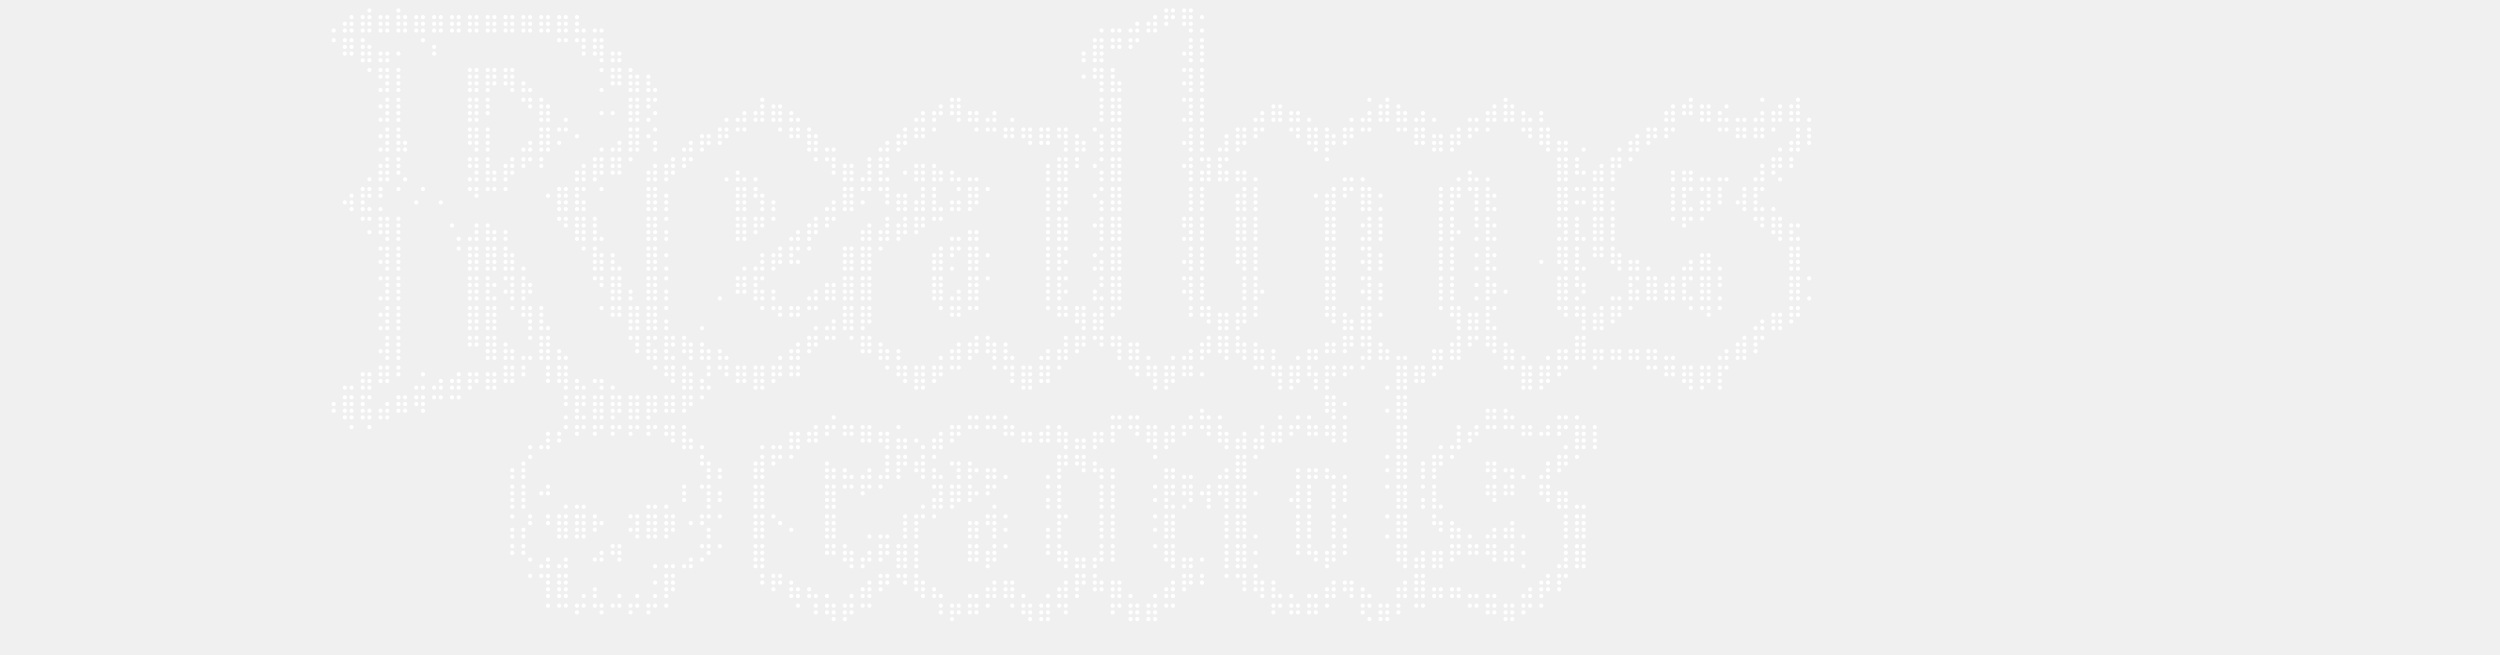
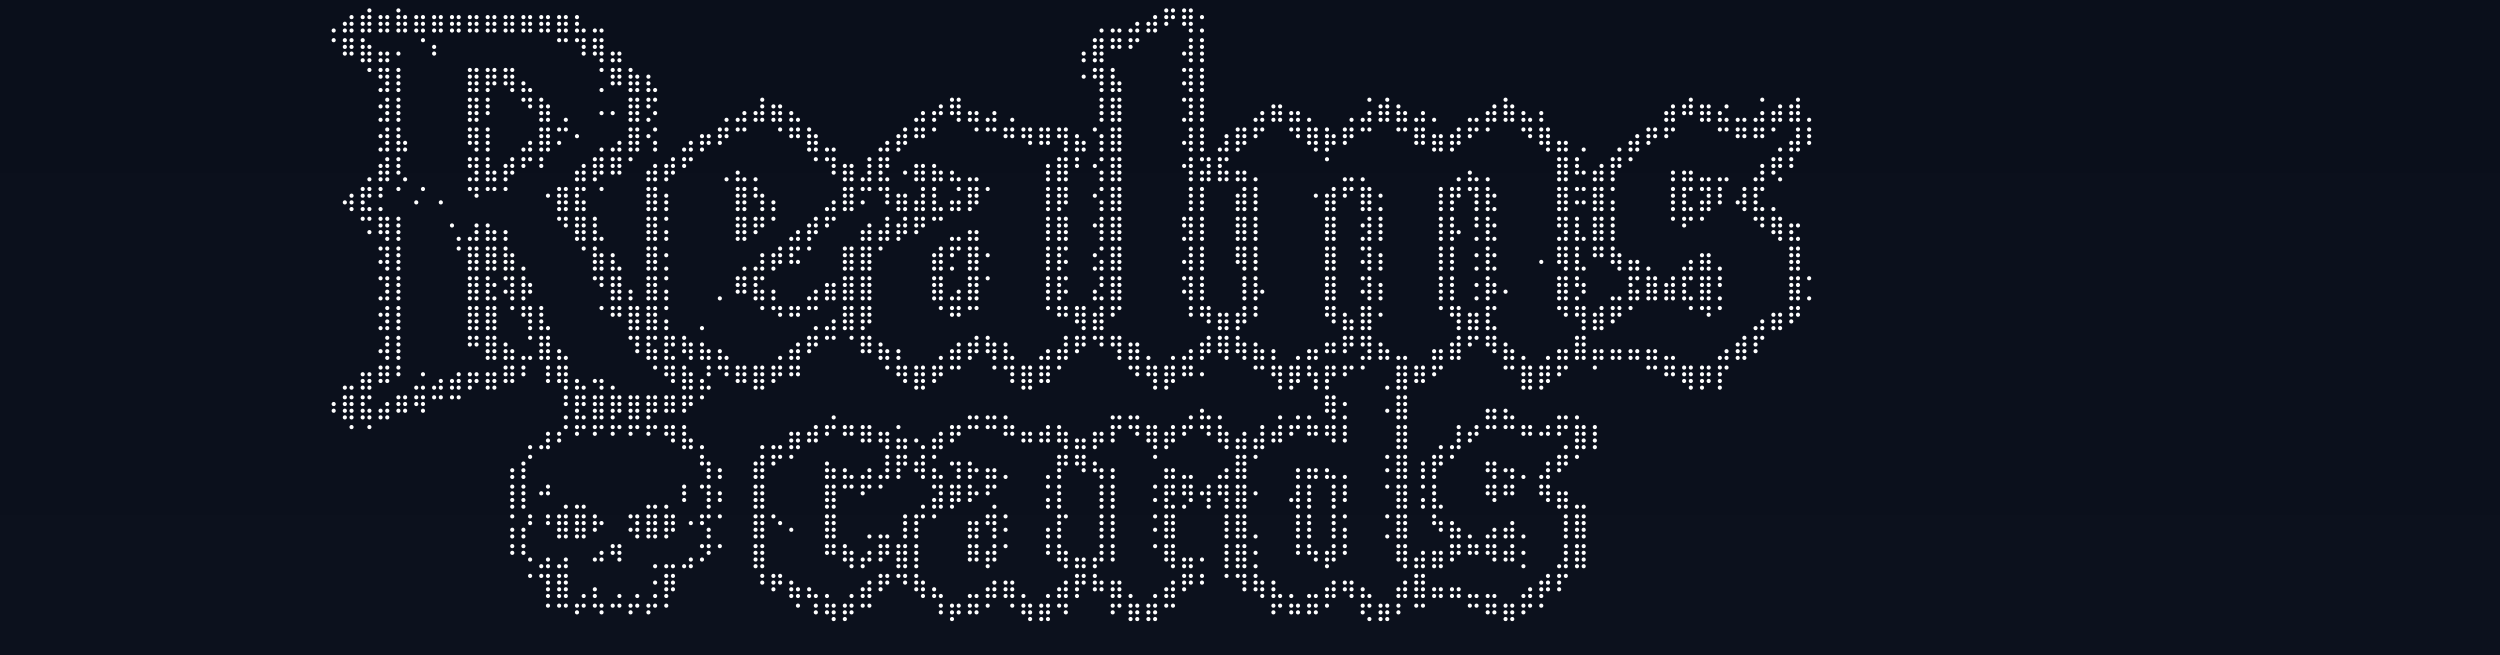
- <svg xmlns="http://www.w3.org/2000/svg" viewBox="0 0 840 220" preserveAspectRatio="xMidYMid meet">
-   <text xml:space="preserve" font-family="ui-monospace, SFMono-Regular, Menlo, Monaco, Consolas, &quot;Liberation Mono&quot;, &quot;DejaVu Sans Mono&quot;, monospace" font-size="10" fill="#ffffff">
-     <tspan x="0" y="10">⠀⠀⠀⠀⠀⠀⠀⠀⠀⠀⠀⠀⠀⠀⠀⠀⠀⠀⢀⣴⣾⣶⣷⣶⣶⣶⣶⣶⣶⣶⣶⣶⣆⣀⠀⠀⠀⠀⠀⠀⠀⠀⠀⠀⠀⠀⠀⠀⠀⠀⠀⠀⠀⠀⠀⠀⠀⠀⠀⠀⠀⢀⣀⣠⣴⠟⢿⡂⠀⠀⠀⠀⠀⠀⠀⠀⠀⠀⠀⠀⠀⠀⠀⠀⠀⠀⠀⠀⠀⠀⠀⠀⠀⠀⠀⠀⠀⠀⠀⠀⠀⠀⠀⠀⠀⠀⠀⠀⠀⠀⠀⠀⠀⠀⠀⠀⠀⠀⠀⠀</tspan>
-     <tspan x="0" y="20">⠀⠀⠀⠀⠀⠀⠀⠀⠀⠀⠀⠀⠀⠀⠀⠀⠀⠀⠈⠿⣷⣤⠄⠈⠆⠀⠀⠀⠀⠀⠀⠉⠹⢿⣤⠀⠀⠀⠀⠀⠀⠀⠀⠀⠀⠀⠀⠀⠀⠀⠀⠀⠀⠀⠀⠀⠀⠀⠀⠀⢠⣿⠛⠋⠀⠀⢼⡇⠀⠀⠀⠀⠀⠀⠀⠀⠀⠀⠀⠀⠀⠀⠀⠀⠀⠀⠀⠀⠀⠀⠀⠀⠀⠀⠀⠀⠀⠀⠀⠀⠀⠀⠀⠀⠀⠀⠀⠀⠀⠀⠀⠀⠀⠀⠀⠀⠀⠀⠀⠀</tspan>
-     <tspan x="0" y="30">⠀⠀⠀⠀⠀⠀⠀⠀⠀⠀⠀⠀⠀⠀⠀⠀⠀⠀⠀⠀⠈⣻⡇⠀⠀⠀⣿⡿⢿⣄⠀⠀⠀⢈⠿⣷⣆⠀⠀⠀⠀⠀⠀⠀⠀⠀⠀⠀⠀⠀⠀⠀⠀⠀⠀⠀⠀⠀⠀⠀⠐⢻⣧⠀⠀⠀⢽⡇⠀⠀⠀⠀⠀⠀⠀⠀⠀⠀⠀⠀⠀⠀⠀⠀⠀⠀⠀⠀⠀⠀⠀⠀⠀⠀⠀⠀⠀⠀⠀⠀⠀⠀⠀⠀⠀⠀⠀⠀⠀⠀⠀⠀⠀⠀⠀⠀⠀⠀⠀⠀</tspan>
-     <tspan x="0" y="40">⠀⠀⠀⠀⠀⠀⠀⠀⠀⠀⠀⠀⠀⠀⠀⠀⠀⠀⠀⠀⠀⣺⡇⠀⠀⠀⣿⠇⠀⠙⣷⢀⠀⠠⠄⣿⡫⠀⠀⠀⢀⣠⣼⣶⣄⠀⠀⠀⠀⠀⠀⣠⡴⢿⣤⣠⢀⠀⠀⠀⠀⢸⣿⠀⠀⠀⣹⡇⠀⠀⣠⣶⣤⡀⠀⢀⣨⣾⣦⣠⡀⠀⣀⣴⣷⣄⡄⠀⠀⠀⠀⠀⠀⣴⠾⣶⣔⣀⣨⣴⣾⡀⠀⠀⠀⠀⠀⠀⠀⠀⠀⠀⠀⠀⠀⠀⠀⠀⠀⠀</tspan>
-     <tspan x="0" y="50">⠀⠀⠀⠀⠀⠀⠀⠀⠀⠀⠀⠀⠀⠀⠀⠀⠀⠀⠀⠀⠀⣺⣧⠀⠀⠀⢿⡇⠀⣠⣿⠍⠂⢀⣠⣿⢪⠀⣠⡶⠟⠉⠀⠈⠛⣷⣀⠀⠀⣠⡾⠛⠁⠀⠈⠉⠛⠻⠿⢻⣦⢱⣿⠀⠀⠀⢼⡇⣰⡿⠋⠀⠙⢿⡷⠟⠉⠀⠉⠿⣶⡾⠋⠁⠀⠙⢿⣤⢀⠀⢀⣴⠟⠋⠀⠀⠉⠛⠛⢁⣼⠇⠀⠀⠀⠀⠀⠀⠀⠀⠀⠀⠀⠀⠀⠀⠀⠀⠀⠀</tspan>
-     <tspan x="0" y="60">⠀⠀⠀⠀⠀⠀⠀⠀⠀⠀⠀⠀⠀⠀⠀⠀⠀⠀⠀⠀⢀⣾⢇⠀⠀⠀⣻⣧⡾⠋⠃⠀⣴⡿⠿⠁⣴⡾⠋⠀⢀⣄⡀⠀⠀⠈⠹⣶⣸⣟⠠⣶⣦⣄⣀⠀⠀⠀⢰⣿⠃⢪⣿⠀⠀⠀⢺⣽⣯⣤⡀⠀⠀⠀⠁⣀⡀⠀⠀⠀⠀⢀⣄⡀⠀⠀⠀⣿⠧⣴⡟⠁⠀⢠⣤⣀⣀⠀⣰⢟⠃⠀⠀⠀⠀⠀⠀⠀⠀⠀⠀⠀⠀⠀⠀⠀⠀⠀⠀⠀</tspan>
-     <tspan x="0" y="70">⠀⠀⠀⠀⠀⠀⠀⠀⠀⠀⠀⠀⠀⠀⠀⠀⠀⠀⠀⢴⣟⡃⠁⠌⠠⠀⠙⠉⠁⠀⠐⣿⣯⠈⠀⠀⣿⡆⠀⠀⠀⣿⢳⡄⠀⠀⣠⣿⠍⠹⣶⣼⣇⣬⡿⠁⠀⠀⢸⡿⠀⢪⣿⠀⠀⠀⢸⡇⠀⣾⡇⠀⠀⠐⣾⠋⣿⡂⠀⠀⢸⡟⢹⣗⠀⠀⠀⣿⠭⣿⡅⠀⠀⢸⣏⣽⠇⢼⣏⡀⠀⠀⠀⠀⠀⠀⠀⠀⠀⠀⠀⠀⠀⠀⠀⠀⠀⠀⠀⠀</tspan>
-     <tspan x="0" y="80">⠀⠀⠀⠀⠀⠀⠀⠀⠀⠀⠀⠀⠀⠀⠀⠀⠀⠀⠀⠀⠩⢿⡇⠀⠀⢂⣰⣦⡄⠀⠀⠙⣿⣇⠀⠀⣿⡅⠀⠀⠀⣿⠟⠁⣠⡾⠋⠀⣴⣼⡾⠟⠉⣀⣤⠀⠀⠀⢸⣿⠀⢺⣿⠀⠀⠀⣻⡇⠀⣿⡇⠀⠀⠀⣿⠀⣺⡇⠀⠀⢸⡧⢘⣗⠀⠀⠀⣻⣇⣿⡇⠀⠀⠈⠋⠁⠀⠀⠙⢿⣖⠀⠀⠀⠀⠀⠀⠀⠀⠀⠀⠀⠀⠀⠀⠀⠀⠀⠀⠀</tspan>
-     <tspan x="0" y="90">⠀⠀⠀⠀⠀⠀⠀⠀⠀⠀⠀⠀⠀⠀⠀⠀⠀⠀⠀⠀⠀⢽⡇⠀⠀⠈⣿⣿⣷⡀⠀⠀⠈⣷⣆⠀⣿⡂⠀⠀⠀⢀⣰⡾⠯⠁⠀⣿⣿⠁⠀⠀⣾⡋⣿⠂⠀⠀⢸⡯⠀⣪⣿⠀⠀⠀⢼⡇⠀⢿⡇⠀⠀⠀⣿⠀⢽⡆⠀⠀⢸⡇⢐⣗⠀⠀⠄⢿⣇⠛⢷⣤⡀⠀⣠⣶⡀⠀⠀⠀⣿⠀⠀⠀⠀⠀⠀⠀⠀⠀⠀⠀⠀⠀⠀⠀⠀⠀⠀⠀</tspan>
-     <tspan x="0" y="100">⠀⠀⠀⠀⠀⠀⠀⠀⠀⠀⠀⠀⠀⠀⠀⠀⠀⠀⠀⠀⠀⣹⡇⠀⠀⠀⣿⣗⢽⡷⠀⠀⠀⠙⣿⡄⣿⡅⠀⠀⡀⠿⣯⡄⠀⣠⣶⣿⣿⠀⠀⠀⣿⣠⣿⠁⠀⠀⢸⡯⠀⣜⣿⠀⠀⠀⢽⡇⠀⢸⡧⠀⠀⠀⣿⠀⢽⡆⠀⠀⢸⡇⢐⡷⠄⠀⠀⣿⡳⠀⣀⣯⣿⣾⣏⣿⡃⠀⠀⠀⣿⡁⠀⠀⠀⠀⠀⠀⠀⠀⠀⠀⠀⠀⠀⠀⠀⠀⠀⠀</tspan>
-     <tspan x="0" y="110">⠀⠀⠀⠀⠀⠀⠀⠀⠀⠀⠀⠀⠀⠀⠀⠀⠀⠀⠀⠀⠀⣺⡇⠀⠀⠀⣿⣿⠈⢻⣇⠀⠀⠈⠛⣿⣿⡅⠀⡀⠀⠀⠈⠙⠛⢉⣠⣿⡿⠀⠀⠀⠈⠛⠉⠀⠀⠀⠈⠛⢿⣾⠋⠀⠀⠀⠘⠻⣶⡾⠃⠀⠀⠀⠻⣦⣿⠂⠀⠀⠈⢻⣶⣏⠀⠀⠀⠙⢻⣾⠟⠁⠀⠀⠈⠙⠁⠀⣠⣶⠟⠀⠀⠀⠀⠀⠀⠀⠀⠀⠀⠀⠀⠀⠀⠀⠀⠀⠀⠀</tspan>
-     <tspan x="0" y="120">⠀⠀⠀⠀⠀⠀⠀⠀⠀⠀⠀⠀⠀⠀⠀⠀⠀⠀⠀⠀⠀⢼⡇⠀⠀⠀⠛⣿⣦⣈⣿⣄⠀⠀⠀⠹⣯⣟⢷⣦⣄⠀⠀⢀⣴⠟⠉⠈⠿⣦⡄⠀⢀⣴⡾⢷⣆⠀⣠⣼⠟⠙⢻⣶⡀⢀⣠⡾⢿⢷⣦⡄⢀⣤⠶⠟⣻⣦⣀⠀⣤⣾⠋⠻⣦⡀⢀⣤⣿⣤⣤⣤⣤⣀⠀⠀⣠⣾⠏⠀⠀⠀⠀⠀⠀⠀⠀⠀⠀⠀⠀⠀⠀⠀⠀⠀⠀⠀⠀⠀</tspan>
-     <tspan x="0" y="130">⠀⠀⠀⠀⠀⠀⠀⠀⠀⠀⠀⠀⠀⠀⠀⠀⠀⠀⠀⣀⣶⠿⠃⣐⣠⣴⡶⣶⠿⠃⠸⢿⣄⢤⡀⠀⠈⠻⣷⣜⠙⠿⣿⠟⠛⠀⠀⠀⠀⠈⠻⣿⠟⠉⠀⠈⠹⣿⠿⠁⠀⠀⠀⠙⢻⡿⠛⠂⠀⠀⠉⢻⡿⢳⡟⠋⠁⢀⣿⠿⠋⠀⠀⠀⠉⣿⡿⠋⠀⠁⠀⠀⠉⠛⢿⡿⡏⠀⠀⠀⠀⠀⠀⠀⠀⠀⠀⠀⠀⠀⠀⠀⠀⠀⠀⠀⠀⠀⠀⠀</tspan>
-     <tspan x="0" y="140">⠀⠀⠀⠀⠀⠀⠀⠀⠀⠀⠀⠀⠀⠀⠀⠀⠀⠀⠰⣿⣯⣴⠿⠻⠉⠉⠀⠀⠀⠀⠀⢘⣟⣿⡿⣿⡿⠿⠟⠁⠀⠀⠀⠀⠀⠀⢀⠀⠀⠀⠀⠀⠀⠀⣀⣀⡀⠀⠀⠀⠀⠀⣀⣀⠀⠀⢀⣄⡀⠀⠀⢀⢀⡀⢿⡂⠀⠠⣿⠀⠀⠀⠀⣤⣄⠀⠀⣀⡀⠀⠀⠀⠀⠀⠀⠀⠀⠀⠀⠀⠀⠀⠀⠀⠀⠀⠀⠀⠀⠀⠀⠀⠀⠀⠀⠀⠀⠀⠀⠀</tspan>
-     <tspan x="0" y="150">⠀⠀⠀⠀⠀⠀⠀⠀⠀⠀⠀⠀⠀⠀⠀⠀⠀⠀⠀⠈⠈⠀⠀⠀⠀⠀⠀⠀⠀⢀⣰⠎⠋⠋⠋⠋⠋⠻⣧⡀⠀⠀⢀⣀⣶⠾⠋⠛⠿⢶⣥⢄⣴⠟⠉⠉⠛⠶⠾⢷⣤⡶⠏⠙⢿⡾⠋⠙⢷⣴⣼⠾⠋⠛⠻⠇⠀⠀⣿⠀⢀⣸⠞⠉⠉⠛⠚⢋⣿⡇⠀⠀⠀⠀⠀⠀⠀⠀⠀⠀⠀⠀⠀⠀⠀⠀⠀⠀⠀⠀⠀⠀⠀⠀⠀⠀⠀⠀⠀⠀</tspan>
-     <tspan x="0" y="160">⠀⠀⠀⠀⠀⠀⠀⠀⠀⠀⠀⠀⠀⠀⠀⠀⠀⠀⠀⠀⠀⠀⠀⠀⠀⠀⠀⠀⢠⡎⠀⠀⠀⠀⠀⠀⠀⠀⠀⢳⡄⠀⣾⠋⠁⠀⣦⣄⣠⣸⡟⢾⣅⢲⡦⣤⡀⠀⢀⡟⠻⢦⡄⠀⠈⣤⣀⠀⣠⣿⠁⠀⢠⣤⣄⡀⠀⠨⣿⢰⡟⠁⠀⢶⢤⡀⣰⠟⠁⠀⠀⠀⠀⠀⠀⠀⠀⠀⠀⠀⠀⠀⠀⠀⠀⠀⠀⠀⠀⠀⠀⠀⠀⠀⠀⠀⠀⠀⠀⠀</tspan>
-     <tspan x="0" y="170">⠀⠀⠀⠀⠀⠀⠀⠀⠀⠀⠀⠀⠀⠀⠀⠀⠀⠀⠀⠀⠀⠀⠀⠀⠀⠀⠀⠀⢸⡇⠚⢀⣀⠀⠀⠀⣀⡀⠇⢹⠆⠀⣿⠀⠀⠀⣿⠉⠋⠁⠀⢀⣽⡿⠗⢋⠀⠀⢨⡇⠀⢸⡇⠀⠨⣟⡻⢺⢻⣿⠂⠀⢼⡇⢸⠇⠀⠈⣿⢨⣇⠀⠀⠻⠛⠀⠻⣶⣀⠀⠀⠀⠀⠀⠀⠀⠀⠀⠀⠀⠀⠀⠀⠀⠀⠀⠀⠀⠀⠀⠀⠀⠀⠀⠀⠀⠀⠀⠀⠀</tspan>
-     <tspan x="0" y="180">⠀⠀⠀⠀⠀⠀⠀⠀⠀⠀⠀⠀⠀⠀⠀⠀⠀⠀⠀⠀⠀⠀⠀⠀⠀⠀⠀⠀⢨⡜⠘⣿⣿⠗⠀⢽⣿⡿⠐⢫⠁⠀⣿⠑⠄⠀⣿⠀⢀⣀⢸⡏⠁⠀⣶⢻⠅⠀⢠⡏⠀⢸⡇⠀⠨⣿⠀⠀⢸⣿⡀⠀⢸⡇⢸⡅⠀⢈⣿⠀⠳⣦⡀⣠⣴⡀⠀⢸⣿⠀⠀⠀⠀⠀⠀⠀⠀⠀⠀⠀⠀⠀⠀⠀⠀⠀⠀⠀⠀⠀⠀⠀⠀⠀⠀⠀⠀⠀⠀⠀</tspan>
-     <tspan x="0" y="190">⠀⠀⠀⠀⠀⠀⠀⠀⠀⠀⠀⠀⠀⠀⠀⠀⠀⠀⠀⠀⠀⠀⠀⠀⠀⠀⠀⠀⠘⠣⣠⣠⠀⠴⠻⠀⢀⣀⣠⠝⠁⠀⣿⠀⠀⠀⠛⢷⡴⠟⣿⡇⠀⠀⠿⡾⠁⠀⠘⢷⣤⡼⠇⠀⠈⢿⣤⠄⢸⣿⡂⠀⠘⠳⡾⠃⠀⠀⢿⣴⣶⠟⠛⠻⠾⡂⠀⣸⣿⠀⠀⠀⠀⠀⠀⠀⠀⠀⠀⠀⠀⠀⠀⠀⠀⠀⠀⠀⠀⠀⠀⠀⠀⠀⠀⠀⠀⠀⠀⠀</tspan>
-     <tspan x="0" y="200">⠀⠀⠀⠀⠀⠀⠀⠀⠀⠀⠀⠀⠀⠀⠀⠀⠀⠀⠀⠀⠀⠀⠀⠀⠀⠀⠀⠀⠀⠈⢹⣿⢀⡄⢀⢀⢐⡿⠀⠀⠀⠀⠘⠟⣦⣄⡀⢀⣴⠟⠙⢷⣄⠀⣀⣴⣶⡀⢀⣴⡟⠷⣶⡀⢀⣴⠟⠃⠈⠹⢷⣆⡀⣀⣴⢶⣄⠀⣴⣿⣤⣤⣀⣀⠀⣠⡾⠏⠀⠀⠀⠀⠀⠀⠀⠀⠀⠀⠀⠀⠀⠀⠀⠀⠀⠀⠀⠀⠀⠀⠀⠀⠀⠀⠀⠀⠀⠀⠀⠀</tspan>
-     <tspan x="0" y="210">⠀⠀⠀⠀⠀⠀⠀⠀⠀⠀⠀⠀⠀⠀⠀⠀⠀⠀⠀⠀⠀⠀⠀⠀⠀⠀⠀⠀⠀⠀⠈⠉⠋⠙⠉⠋⠋⠁⠀⠀⠀⠀⠀⠀⠈⠘⠻⠟⠉⠀⠀⠀⠘⠟⠛⠁⠈⠻⠿⠙⠀⠀⠋⠿⠿⠉⠀⠀⠀⠀⠀⠋⠛⠛⠁⠀⠫⠿⠃⠉⠀⠀⠉⠛⠿⠋⠁⠀⠀⠀⠀⠀⠀⠀⠀⠀⠀⠀⠀⠀⠀⠀⠀⠀⠀⠀⠀⠀⠀⠀⠀⠀⠀⠀⠀⠀⠀⠀⠀⠀</tspan>
-     <tspan x="0" y="220"> </tspan>
-   </text>
+ <svg xmlns="http://www.w3.org/2000/svg" xmlns:xlink="http://www.w3.org/1999/xlink" viewBox="0 0 840 220" preserveAspectRatio="xMidYMid meet" version="1.1" id="svg22">
+   <defs id="defs22">
+     <linearGradient id="linearGradient24">
+       <stop style="stop-color:#0a0f1b;stop-opacity:1;" offset="0" id="stop24" />
+       <stop style="stop-color:#0c111d;stop-opacity:1;" offset="1" id="stop25" />
+     </linearGradient>
+     <linearGradient id="linearGradient22">
+       <stop style="stop-color:#0c111d;stop-opacity:1;" offset="0" id="stop22" />
+       <stop style="stop-color:#0a0f1b;stop-opacity:1;" offset="1" id="stop23" />
+     </linearGradient>
+     <linearGradient xlink:href="#linearGradient22" id="linearGradient23" x1="87.478" y1="-2.16" x2="87.478" y2="218.156" gradientUnits="userSpaceOnUse" />
+     <linearGradient xlink:href="#linearGradient24" id="linearGradient25" x1="64.888" y1="0.54" x2="64.888" y2="230.575" gradientUnits="userSpaceOnUse" />
+   </defs>
+   <rect style="fill:url(#linearGradient25);stroke:none;stroke-width:8.462;opacity:1;stroke-opacity:1" id="rect23" width="843.463" height="225.715" x="-1.08" y="-1.08" />
+   <g id="layer1" style="fill-opacity:1;fill:url(#linearGradient23)">
+     <text xml:space="preserve" font-family="ui-monospace, SFMono-Regular, Menlo, Monaco, Consolas, &quot;Liberation Mono&quot;, &quot;DejaVu Sans Mono&quot;, monospace" font-size="10" fill="#ffffff" id="text22" style="stroke:none">
+       <tspan x="0" y="10" id="tspan1" style="stroke:none">⠀⠀⠀⠀⠀⠀⠀⠀⠀⠀⠀⠀⠀⠀⠀⠀⠀⠀⢀⣴⣾⣶⣷⣶⣶⣶⣶⣶⣶⣶⣶⣶⣆⣀⠀⠀⠀⠀⠀⠀⠀⠀⠀⠀⠀⠀⠀⠀⠀⠀⠀⠀⠀⠀⠀⠀⠀⠀⠀⠀⠀⢀⣀⣠⣴⠟⢿⡂⠀⠀⠀⠀⠀⠀⠀⠀⠀⠀⠀⠀⠀⠀⠀⠀⠀⠀⠀⠀⠀⠀⠀⠀⠀⠀⠀⠀⠀⠀⠀⠀⠀⠀⠀⠀⠀⠀⠀⠀⠀⠀⠀⠀⠀⠀⠀⠀⠀⠀⠀⠀</tspan>
+       <tspan x="0" y="20" id="tspan2" style="stroke:none">⠀⠀⠀⠀⠀⠀⠀⠀⠀⠀⠀⠀⠀⠀⠀⠀⠀⠀⠈⠿⣷⣤⠄⠈⠆⠀⠀⠀⠀⠀⠀⠉⠹⢿⣤⠀⠀⠀⠀⠀⠀⠀⠀⠀⠀⠀⠀⠀⠀⠀⠀⠀⠀⠀⠀⠀⠀⠀⠀⠀⢠⣿⠛⠋⠀⠀⢼⡇⠀⠀⠀⠀⠀⠀⠀⠀⠀⠀⠀⠀⠀⠀⠀⠀⠀⠀⠀⠀⠀⠀⠀⠀⠀⠀⠀⠀⠀⠀⠀⠀⠀⠀⠀⠀⠀⠀⠀⠀⠀⠀⠀⠀⠀⠀⠀⠀⠀⠀⠀⠀</tspan>
+       <tspan x="0" y="30" id="tspan3" style="stroke:none">⠀⠀⠀⠀⠀⠀⠀⠀⠀⠀⠀⠀⠀⠀⠀⠀⠀⠀⠀⠀⠈⣻⡇⠀⠀⠀⣿⡿⢿⣄⠀⠀⠀⢈⠿⣷⣆⠀⠀⠀⠀⠀⠀⠀⠀⠀⠀⠀⠀⠀⠀⠀⠀⠀⠀⠀⠀⠀⠀⠀⠐⢻⣧⠀⠀⠀⢽⡇⠀⠀⠀⠀⠀⠀⠀⠀⠀⠀⠀⠀⠀⠀⠀⠀⠀⠀⠀⠀⠀⠀⠀⠀⠀⠀⠀⠀⠀⠀⠀⠀⠀⠀⠀⠀⠀⠀⠀⠀⠀⠀⠀⠀⠀⠀⠀⠀⠀⠀⠀⠀</tspan>
+       <tspan x="0" y="40" id="tspan4" style="stroke:none">⠀⠀⠀⠀⠀⠀⠀⠀⠀⠀⠀⠀⠀⠀⠀⠀⠀⠀⠀⠀⠀⣺⡇⠀⠀⠀⣿⠇⠀⠙⣷⢀⠀⠠⠄⣿⡫⠀⠀⠀⢀⣠⣼⣶⣄⠀⠀⠀⠀⠀⠀⣠⡴⢿⣤⣠⢀⠀⠀⠀⠀⢸⣿⠀⠀⠀⣹⡇⠀⠀⣠⣶⣤⡀⠀⢀⣨⣾⣦⣠⡀⠀⣀⣴⣷⣄⡄⠀⠀⠀⠀⠀⠀⣴⠾⣶⣔⣀⣨⣴⣾⡀⠀⠀⠀⠀⠀⠀⠀⠀⠀⠀⠀⠀⠀⠀⠀⠀⠀⠀</tspan>
+       <tspan x="0" y="50" id="tspan5" style="stroke:none">⠀⠀⠀⠀⠀⠀⠀⠀⠀⠀⠀⠀⠀⠀⠀⠀⠀⠀⠀⠀⠀⣺⣧⠀⠀⠀⢿⡇⠀⣠⣿⠍⠂⢀⣠⣿⢪⠀⣠⡶⠟⠉⠀⠈⠛⣷⣀⠀⠀⣠⡾⠛⠁⠀⠈⠉⠛⠻⠿⢻⣦⢱⣿⠀⠀⠀⢼⡇⣰⡿⠋⠀⠙⢿⡷⠟⠉⠀⠉⠿⣶⡾⠋⠁⠀⠙⢿⣤⢀⠀⢀⣴⠟⠋⠀⠀⠉⠛⠛⢁⣼⠇⠀⠀⠀⠀⠀⠀⠀⠀⠀⠀⠀⠀⠀⠀⠀⠀⠀⠀</tspan>
+       <tspan x="0" y="60" id="tspan6" style="stroke:none">⠀⠀⠀⠀⠀⠀⠀⠀⠀⠀⠀⠀⠀⠀⠀⠀⠀⠀⠀⠀⢀⣾⢇⠀⠀⠀⣻⣧⡾⠋⠃⠀⣴⡿⠿⠁⣴⡾⠋⠀⢀⣄⡀⠀⠀⠈⠹⣶⣸⣟⠠⣶⣦⣄⣀⠀⠀⠀⢰⣿⠃⢪⣿⠀⠀⠀⢺⣽⣯⣤⡀⠀⠀⠀⠁⣀⡀⠀⠀⠀⠀⢀⣄⡀⠀⠀⠀⣿⠧⣴⡟⠁⠀⢠⣤⣀⣀⠀⣰⢟⠃⠀⠀⠀⠀⠀⠀⠀⠀⠀⠀⠀⠀⠀⠀⠀⠀⠀⠀⠀</tspan>
+       <tspan x="0" y="70" id="tspan7" style="stroke:none">⠀⠀⠀⠀⠀⠀⠀⠀⠀⠀⠀⠀⠀⠀⠀⠀⠀⠀⠀⢴⣟⡃⠁⠌⠠⠀⠙⠉⠁⠀⠐⣿⣯⠈⠀⠀⣿⡆⠀⠀⠀⣿⢳⡄⠀⠀⣠⣿⠍⠹⣶⣼⣇⣬⡿⠁⠀⠀⢸⡿⠀⢪⣿⠀⠀⠀⢸⡇⠀⣾⡇⠀⠀⠐⣾⠋⣿⡂⠀⠀⢸⡟⢹⣗⠀⠀⠀⣿⠭⣿⡅⠀⠀⢸⣏⣽⠇⢼⣏⡀⠀⠀⠀⠀⠀⠀⠀⠀⠀⠀⠀⠀⠀⠀⠀⠀⠀⠀⠀⠀</tspan>
+       <tspan x="0" y="80" id="tspan8" style="stroke:none">⠀⠀⠀⠀⠀⠀⠀⠀⠀⠀⠀⠀⠀⠀⠀⠀⠀⠀⠀⠀⠩⢿⡇⠀⠀⢂⣰⣦⡄⠀⠀⠙⣿⣇⠀⠀⣿⡅⠀⠀⠀⣿⠟⠁⣠⡾⠋⠀⣴⣼⡾⠟⠉⣀⣤⠀⠀⠀⢸⣿⠀⢺⣿⠀⠀⠀⣻⡇⠀⣿⡇⠀⠀⠀⣿⠀⣺⡇⠀⠀⢸⡧⢘⣗⠀⠀⠀⣻⣇⣿⡇⠀⠀⠈⠋⠁⠀⠀⠙⢿⣖⠀⠀⠀⠀⠀⠀⠀⠀⠀⠀⠀⠀⠀⠀⠀⠀⠀⠀⠀</tspan>
+       <tspan x="0" y="90" id="tspan9" style="stroke:none">⠀⠀⠀⠀⠀⠀⠀⠀⠀⠀⠀⠀⠀⠀⠀⠀⠀⠀⠀⠀⠀⢽⡇⠀⠀⠈⣿⣿⣷⡀⠀⠀⠈⣷⣆⠀⣿⡂⠀⠀⠀⢀⣰⡾⠯⠁⠀⣿⣿⠁⠀⠀⣾⡋⣿⠂⠀⠀⢸⡯⠀⣪⣿⠀⠀⠀⢼⡇⠀⢿⡇⠀⠀⠀⣿⠀⢽⡆⠀⠀⢸⡇⢐⣗⠀⠀⠄⢿⣇⠛⢷⣤⡀⠀⣠⣶⡀⠀⠀⠀⣿⠀⠀⠀⠀⠀⠀⠀⠀⠀⠀⠀⠀⠀⠀⠀⠀⠀⠀⠀</tspan>
+       <tspan x="0" y="100" id="tspan10" style="stroke:none">⠀⠀⠀⠀⠀⠀⠀⠀⠀⠀⠀⠀⠀⠀⠀⠀⠀⠀⠀⠀⠀⣹⡇⠀⠀⠀⣿⣗⢽⡷⠀⠀⠀⠙⣿⡄⣿⡅⠀⠀⡀⠿⣯⡄⠀⣠⣶⣿⣿⠀⠀⠀⣿⣠⣿⠁⠀⠀⢸⡯⠀⣜⣿⠀⠀⠀⢽⡇⠀⢸⡧⠀⠀⠀⣿⠀⢽⡆⠀⠀⢸⡇⢐⡷⠄⠀⠀⣿⡳⠀⣀⣯⣿⣾⣏⣿⡃⠀⠀⠀⣿⡁⠀⠀⠀⠀⠀⠀⠀⠀⠀⠀⠀⠀⠀⠀⠀⠀⠀⠀</tspan>
+       <tspan x="0" y="110" id="tspan11" style="stroke:none">⠀⠀⠀⠀⠀⠀⠀⠀⠀⠀⠀⠀⠀⠀⠀⠀⠀⠀⠀⠀⠀⣺⡇⠀⠀⠀⣿⣿⠈⢻⣇⠀⠀⠈⠛⣿⣿⡅⠀⡀⠀⠀⠈⠙⠛⢉⣠⣿⡿⠀⠀⠀⠈⠛⠉⠀⠀⠀⠈⠛⢿⣾⠋⠀⠀⠀⠘⠻⣶⡾⠃⠀⠀⠀⠻⣦⣿⠂⠀⠀⠈⢻⣶⣏⠀⠀⠀⠙⢻⣾⠟⠁⠀⠀⠈⠙⠁⠀⣠⣶⠟⠀⠀⠀⠀⠀⠀⠀⠀⠀⠀⠀⠀⠀⠀⠀⠀⠀⠀⠀</tspan>
+       <tspan x="0" y="120" id="tspan12" style="stroke:none">⠀⠀⠀⠀⠀⠀⠀⠀⠀⠀⠀⠀⠀⠀⠀⠀⠀⠀⠀⠀⠀⢼⡇⠀⠀⠀⠛⣿⣦⣈⣿⣄⠀⠀⠀⠹⣯⣟⢷⣦⣄⠀⠀⢀⣴⠟⠉⠈⠿⣦⡄⠀⢀⣴⡾⢷⣆⠀⣠⣼⠟⠙⢻⣶⡀⢀⣠⡾⢿⢷⣦⡄⢀⣤⠶⠟⣻⣦⣀⠀⣤⣾⠋⠻⣦⡀⢀⣤⣿⣤⣤⣤⣤⣀⠀⠀⣠⣾⠏⠀⠀⠀⠀⠀⠀⠀⠀⠀⠀⠀⠀⠀⠀⠀⠀⠀⠀⠀⠀⠀</tspan>
+       <tspan x="0" y="130" id="tspan13" style="stroke:none">⠀⠀⠀⠀⠀⠀⠀⠀⠀⠀⠀⠀⠀⠀⠀⠀⠀⠀⠀⣀⣶⠿⠃⣐⣠⣴⡶⣶⠿⠃⠸⢿⣄⢤⡀⠀⠈⠻⣷⣜⠙⠿⣿⠟⠛⠀⠀⠀⠀⠈⠻⣿⠟⠉⠀⠈⠹⣿⠿⠁⠀⠀⠀⠙⢻⡿⠛⠂⠀⠀⠉⢻⡿⢳⡟⠋⠁⢀⣿⠿⠋⠀⠀⠀⠉⣿⡿⠋⠀⠁⠀⠀⠉⠛⢿⡿⡏⠀⠀⠀⠀⠀⠀⠀⠀⠀⠀⠀⠀⠀⠀⠀⠀⠀⠀⠀⠀⠀⠀⠀</tspan>
+       <tspan x="0" y="140" id="tspan14" style="stroke:none">⠀⠀⠀⠀⠀⠀⠀⠀⠀⠀⠀⠀⠀⠀⠀⠀⠀⠀⠰⣿⣯⣴⠿⠻⠉⠉⠀⠀⠀⠀⠀⢘⣟⣿⡿⣿⡿⠿⠟⠁⠀⠀⠀⠀⠀⠀⢀⠀⠀⠀⠀⠀⠀⠀⣀⣀⡀⠀⠀⠀⠀⠀⣀⣀⠀⠀⢀⣄⡀⠀⠀⢀⢀⡀⢿⡂⠀⠠⣿⠀⠀⠀⠀⣤⣄⠀⠀⣀⡀⠀⠀⠀⠀⠀⠀⠀⠀⠀⠀⠀⠀⠀⠀⠀⠀⠀⠀⠀⠀⠀⠀⠀⠀⠀⠀⠀⠀⠀⠀⠀</tspan>
+       <tspan x="0" y="150" id="tspan15" style="stroke:none">⠀⠀⠀⠀⠀⠀⠀⠀⠀⠀⠀⠀⠀⠀⠀⠀⠀⠀⠀⠈⠈⠀⠀⠀⠀⠀⠀⠀⠀⢀⣰⠎⠋⠋⠋⠋⠋⠻⣧⡀⠀⠀⢀⣀⣶⠾⠋⠛⠿⢶⣥⢄⣴⠟⠉⠉⠛⠶⠾⢷⣤⡶⠏⠙⢿⡾⠋⠙⢷⣴⣼⠾⠋⠛⠻⠇⠀⠀⣿⠀⢀⣸⠞⠉⠉⠛⠚⢋⣿⡇⠀⠀⠀⠀⠀⠀⠀⠀⠀⠀⠀⠀⠀⠀⠀⠀⠀⠀⠀⠀⠀⠀⠀⠀⠀⠀⠀⠀⠀⠀</tspan>
+       <tspan x="0" y="160" id="tspan16" style="stroke:none">⠀⠀⠀⠀⠀⠀⠀⠀⠀⠀⠀⠀⠀⠀⠀⠀⠀⠀⠀⠀⠀⠀⠀⠀⠀⠀⠀⠀⢠⡎⠀⠀⠀⠀⠀⠀⠀⠀⠀⢳⡄⠀⣾⠋⠁⠀⣦⣄⣠⣸⡟⢾⣅⢲⡦⣤⡀⠀⢀⡟⠻⢦⡄⠀⠈⣤⣀⠀⣠⣿⠁⠀⢠⣤⣄⡀⠀⠨⣿⢰⡟⠁⠀⢶⢤⡀⣰⠟⠁⠀⠀⠀⠀⠀⠀⠀⠀⠀⠀⠀⠀⠀⠀⠀⠀⠀⠀⠀⠀⠀⠀⠀⠀⠀⠀⠀⠀⠀⠀⠀</tspan>
+       <tspan x="0" y="170" id="tspan17" style="stroke:none">⠀⠀⠀⠀⠀⠀⠀⠀⠀⠀⠀⠀⠀⠀⠀⠀⠀⠀⠀⠀⠀⠀⠀⠀⠀⠀⠀⠀⢸⡇⠚⢀⣀⠀⠀⠀⣀⡀⠇⢹⠆⠀⣿⠀⠀⠀⣿⠉⠋⠁⠀⢀⣽⡿⠗⢋⠀⠀⢨⡇⠀⢸⡇⠀⠨⣟⡻⢺⢻⣿⠂⠀⢼⡇⢸⠇⠀⠈⣿⢨⣇⠀⠀⠻⠛⠀⠻⣶⣀⠀⠀⠀⠀⠀⠀⠀⠀⠀⠀⠀⠀⠀⠀⠀⠀⠀⠀⠀⠀⠀⠀⠀⠀⠀⠀⠀⠀⠀⠀⠀</tspan>
+       <tspan x="0" y="180" id="tspan18" style="stroke:none">⠀⠀⠀⠀⠀⠀⠀⠀⠀⠀⠀⠀⠀⠀⠀⠀⠀⠀⠀⠀⠀⠀⠀⠀⠀⠀⠀⠀⢨⡜⠘⣿⣿⠗⠀⢽⣿⡿⠐⢫⠁⠀⣿⠑⠄⠀⣿⠀⢀⣀⢸⡏⠁⠀⣶⢻⠅⠀⢠⡏⠀⢸⡇⠀⠨⣿⠀⠀⢸⣿⡀⠀⢸⡇⢸⡅⠀⢈⣿⠀⠳⣦⡀⣠⣴⡀⠀⢸⣿⠀⠀⠀⠀⠀⠀⠀⠀⠀⠀⠀⠀⠀⠀⠀⠀⠀⠀⠀⠀⠀⠀⠀⠀⠀⠀⠀⠀⠀⠀⠀</tspan>
+       <tspan x="0" y="190" id="tspan19" style="stroke:none">⠀⠀⠀⠀⠀⠀⠀⠀⠀⠀⠀⠀⠀⠀⠀⠀⠀⠀⠀⠀⠀⠀⠀⠀⠀⠀⠀⠀⠘⠣⣠⣠⠀⠴⠻⠀⢀⣀⣠⠝⠁⠀⣿⠀⠀⠀⠛⢷⡴⠟⣿⡇⠀⠀⠿⡾⠁⠀⠘⢷⣤⡼⠇⠀⠈⢿⣤⠄⢸⣿⡂⠀⠘⠳⡾⠃⠀⠀⢿⣴⣶⠟⠛⠻⠾⡂⠀⣸⣿⠀⠀⠀⠀⠀⠀⠀⠀⠀⠀⠀⠀⠀⠀⠀⠀⠀⠀⠀⠀⠀⠀⠀⠀⠀⠀⠀⠀⠀⠀⠀</tspan>
+       <tspan x="0" y="200" id="tspan20" style="stroke:none">⠀⠀⠀⠀⠀⠀⠀⠀⠀⠀⠀⠀⠀⠀⠀⠀⠀⠀⠀⠀⠀⠀⠀⠀⠀⠀⠀⠀⠀⠈⢹⣿⢀⡄⢀⢀⢐⡿⠀⠀⠀⠀⠘⠟⣦⣄⡀⢀⣴⠟⠙⢷⣄⠀⣀⣴⣶⡀⢀⣴⡟⠷⣶⡀⢀⣴⠟⠃⠈⠹⢷⣆⡀⣀⣴⢶⣄⠀⣴⣿⣤⣤⣀⣀⠀⣠⡾⠏⠀⠀⠀⠀⠀⠀⠀⠀⠀⠀⠀⠀⠀⠀⠀⠀⠀⠀⠀⠀⠀⠀⠀⠀⠀⠀⠀⠀⠀⠀⠀⠀</tspan>
+       <tspan x="0" y="210" id="tspan21" style="stroke:none">⠀⠀⠀⠀⠀⠀⠀⠀⠀⠀⠀⠀⠀⠀⠀⠀⠀⠀⠀⠀⠀⠀⠀⠀⠀⠀⠀⠀⠀⠀⠈⠉⠋⠙⠉⠋⠋⠁⠀⠀⠀⠀⠀⠀⠈⠘⠻⠟⠉⠀⠀⠀⠘⠟⠛⠁⠈⠻⠿⠙⠀⠀⠋⠿⠿⠉⠀⠀⠀⠀⠀⠋⠛⠛⠁⠀⠫⠿⠃⠉⠀⠀⠉⠛⠿⠋⠁⠀⠀⠀⠀⠀⠀⠀⠀⠀⠀⠀⠀⠀⠀⠀⠀⠀⠀⠀⠀⠀⠀⠀⠀⠀⠀⠀⠀⠀⠀⠀⠀⠀</tspan>
+       <tspan x="0" y="220" id="tspan22" style="stroke:none"> </tspan>
+     </text>
+   </g>
</svg>
